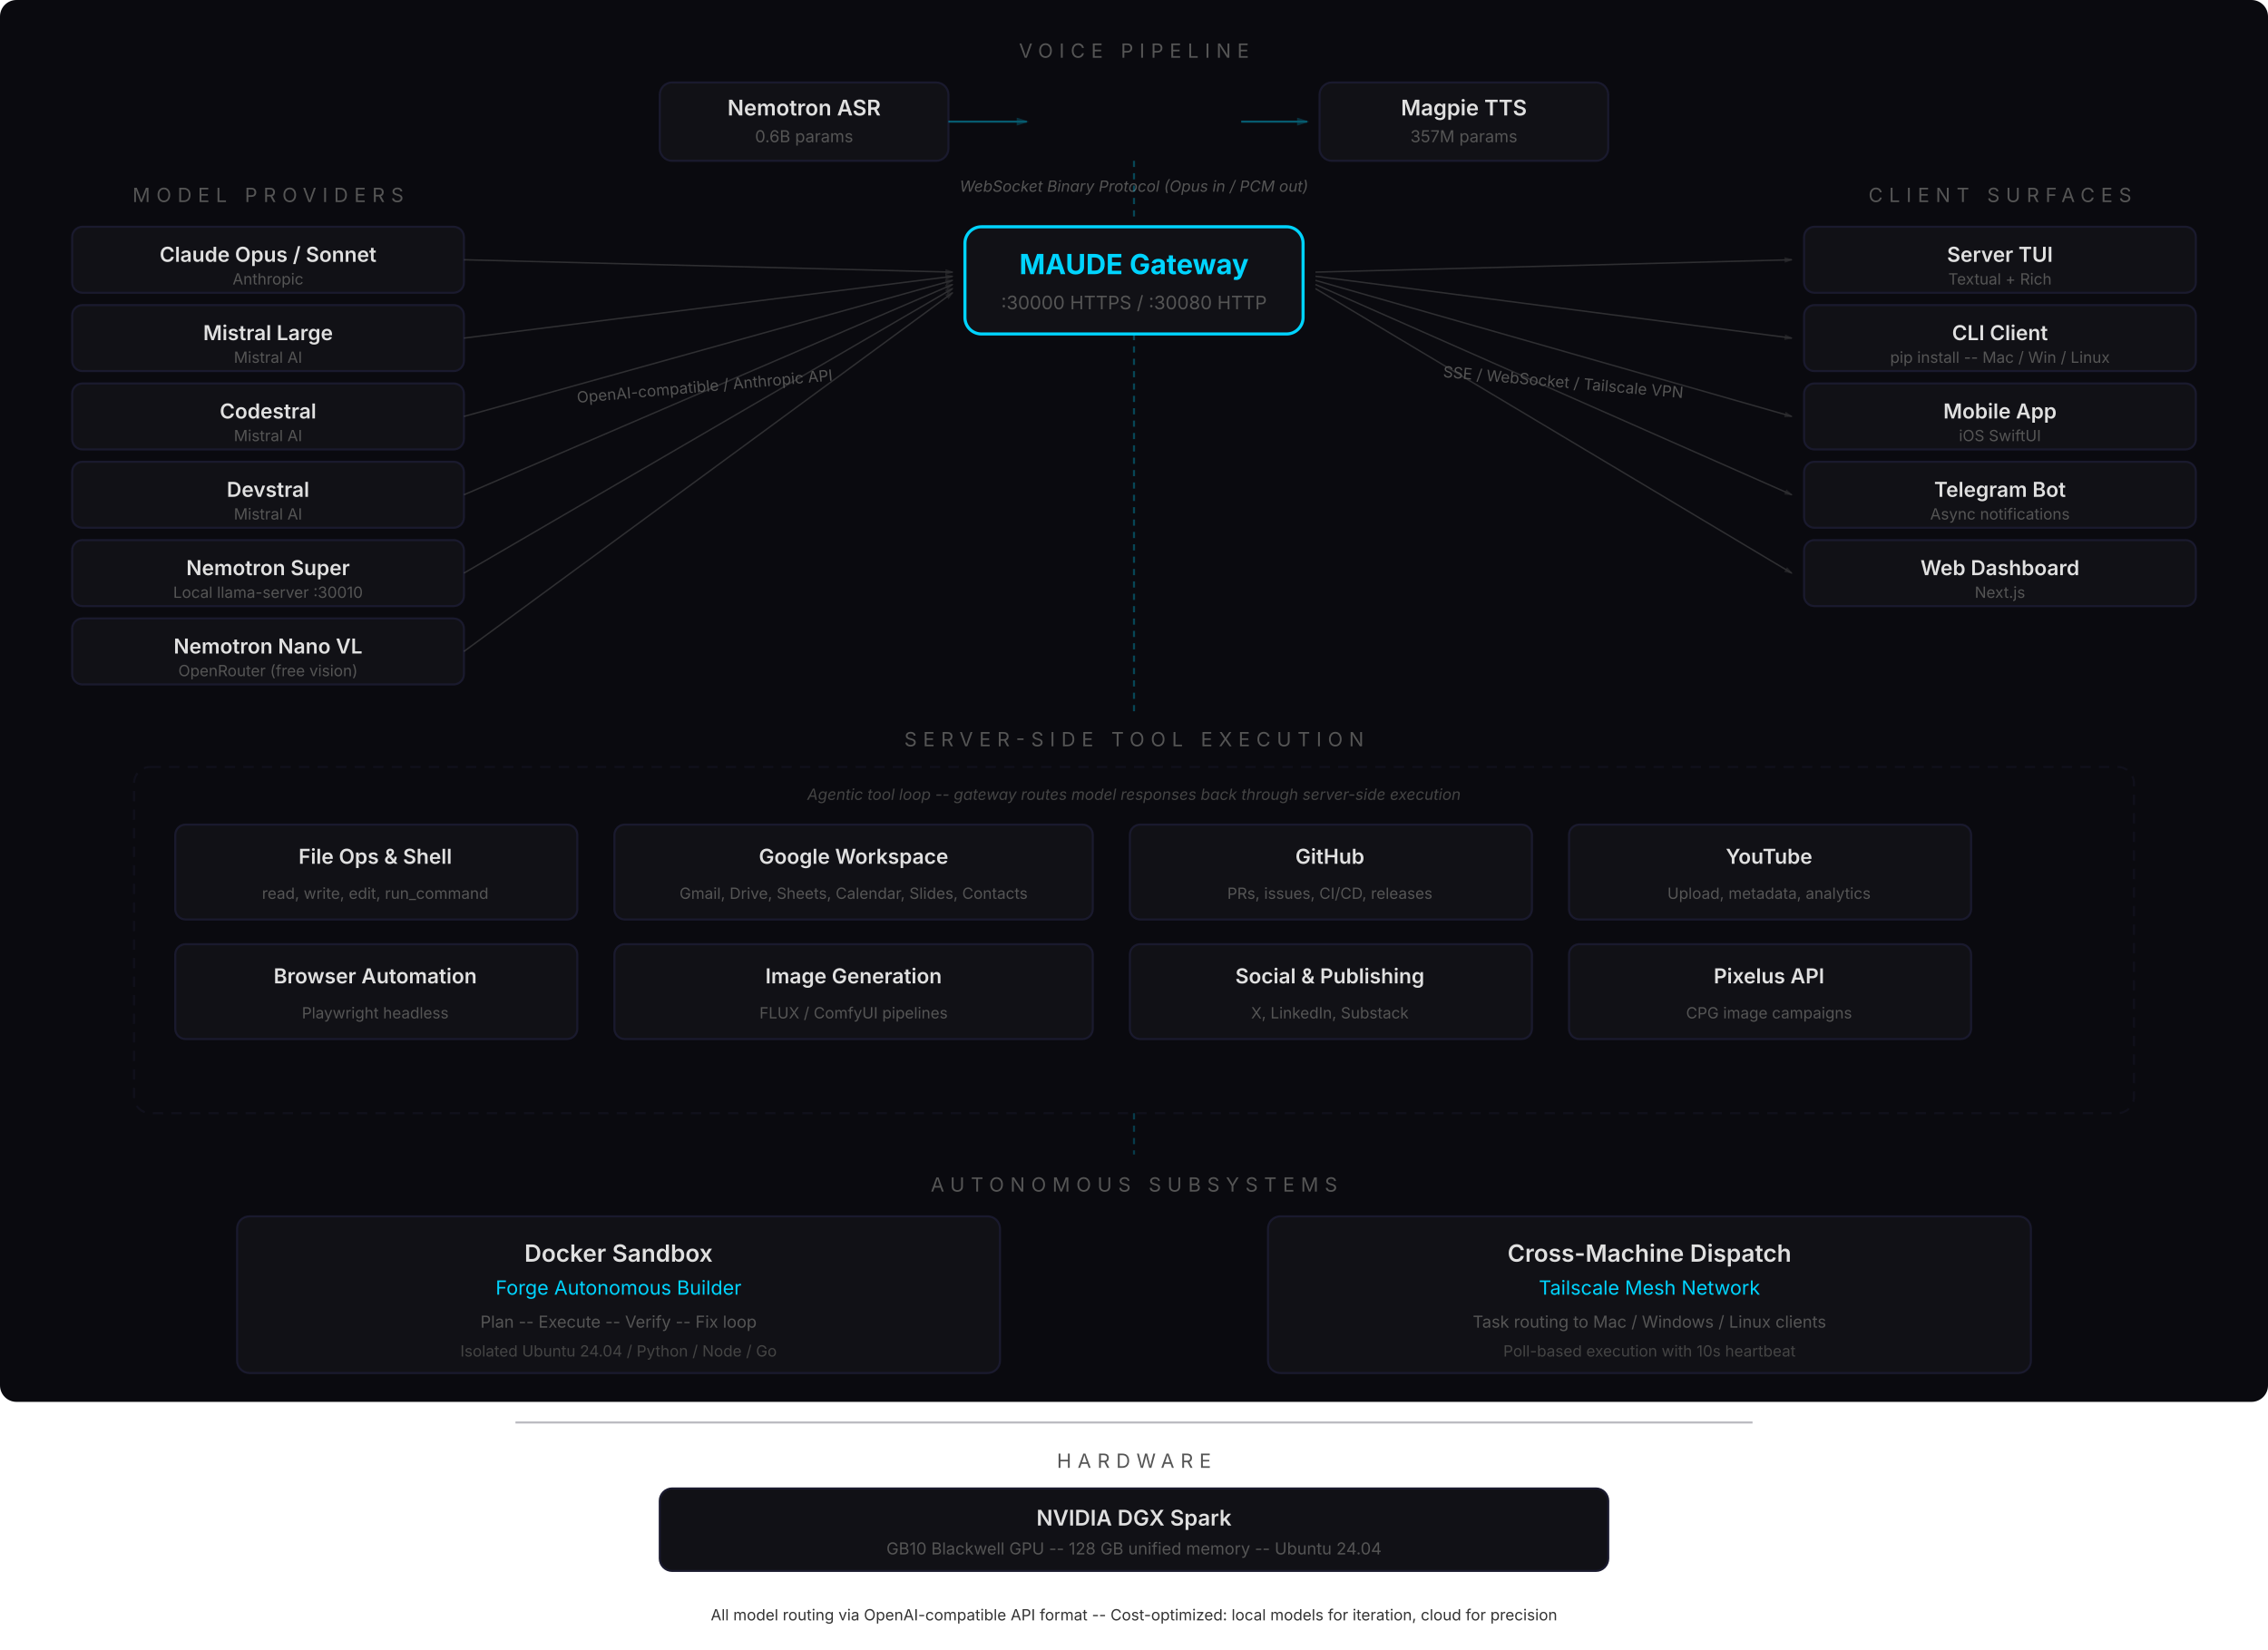
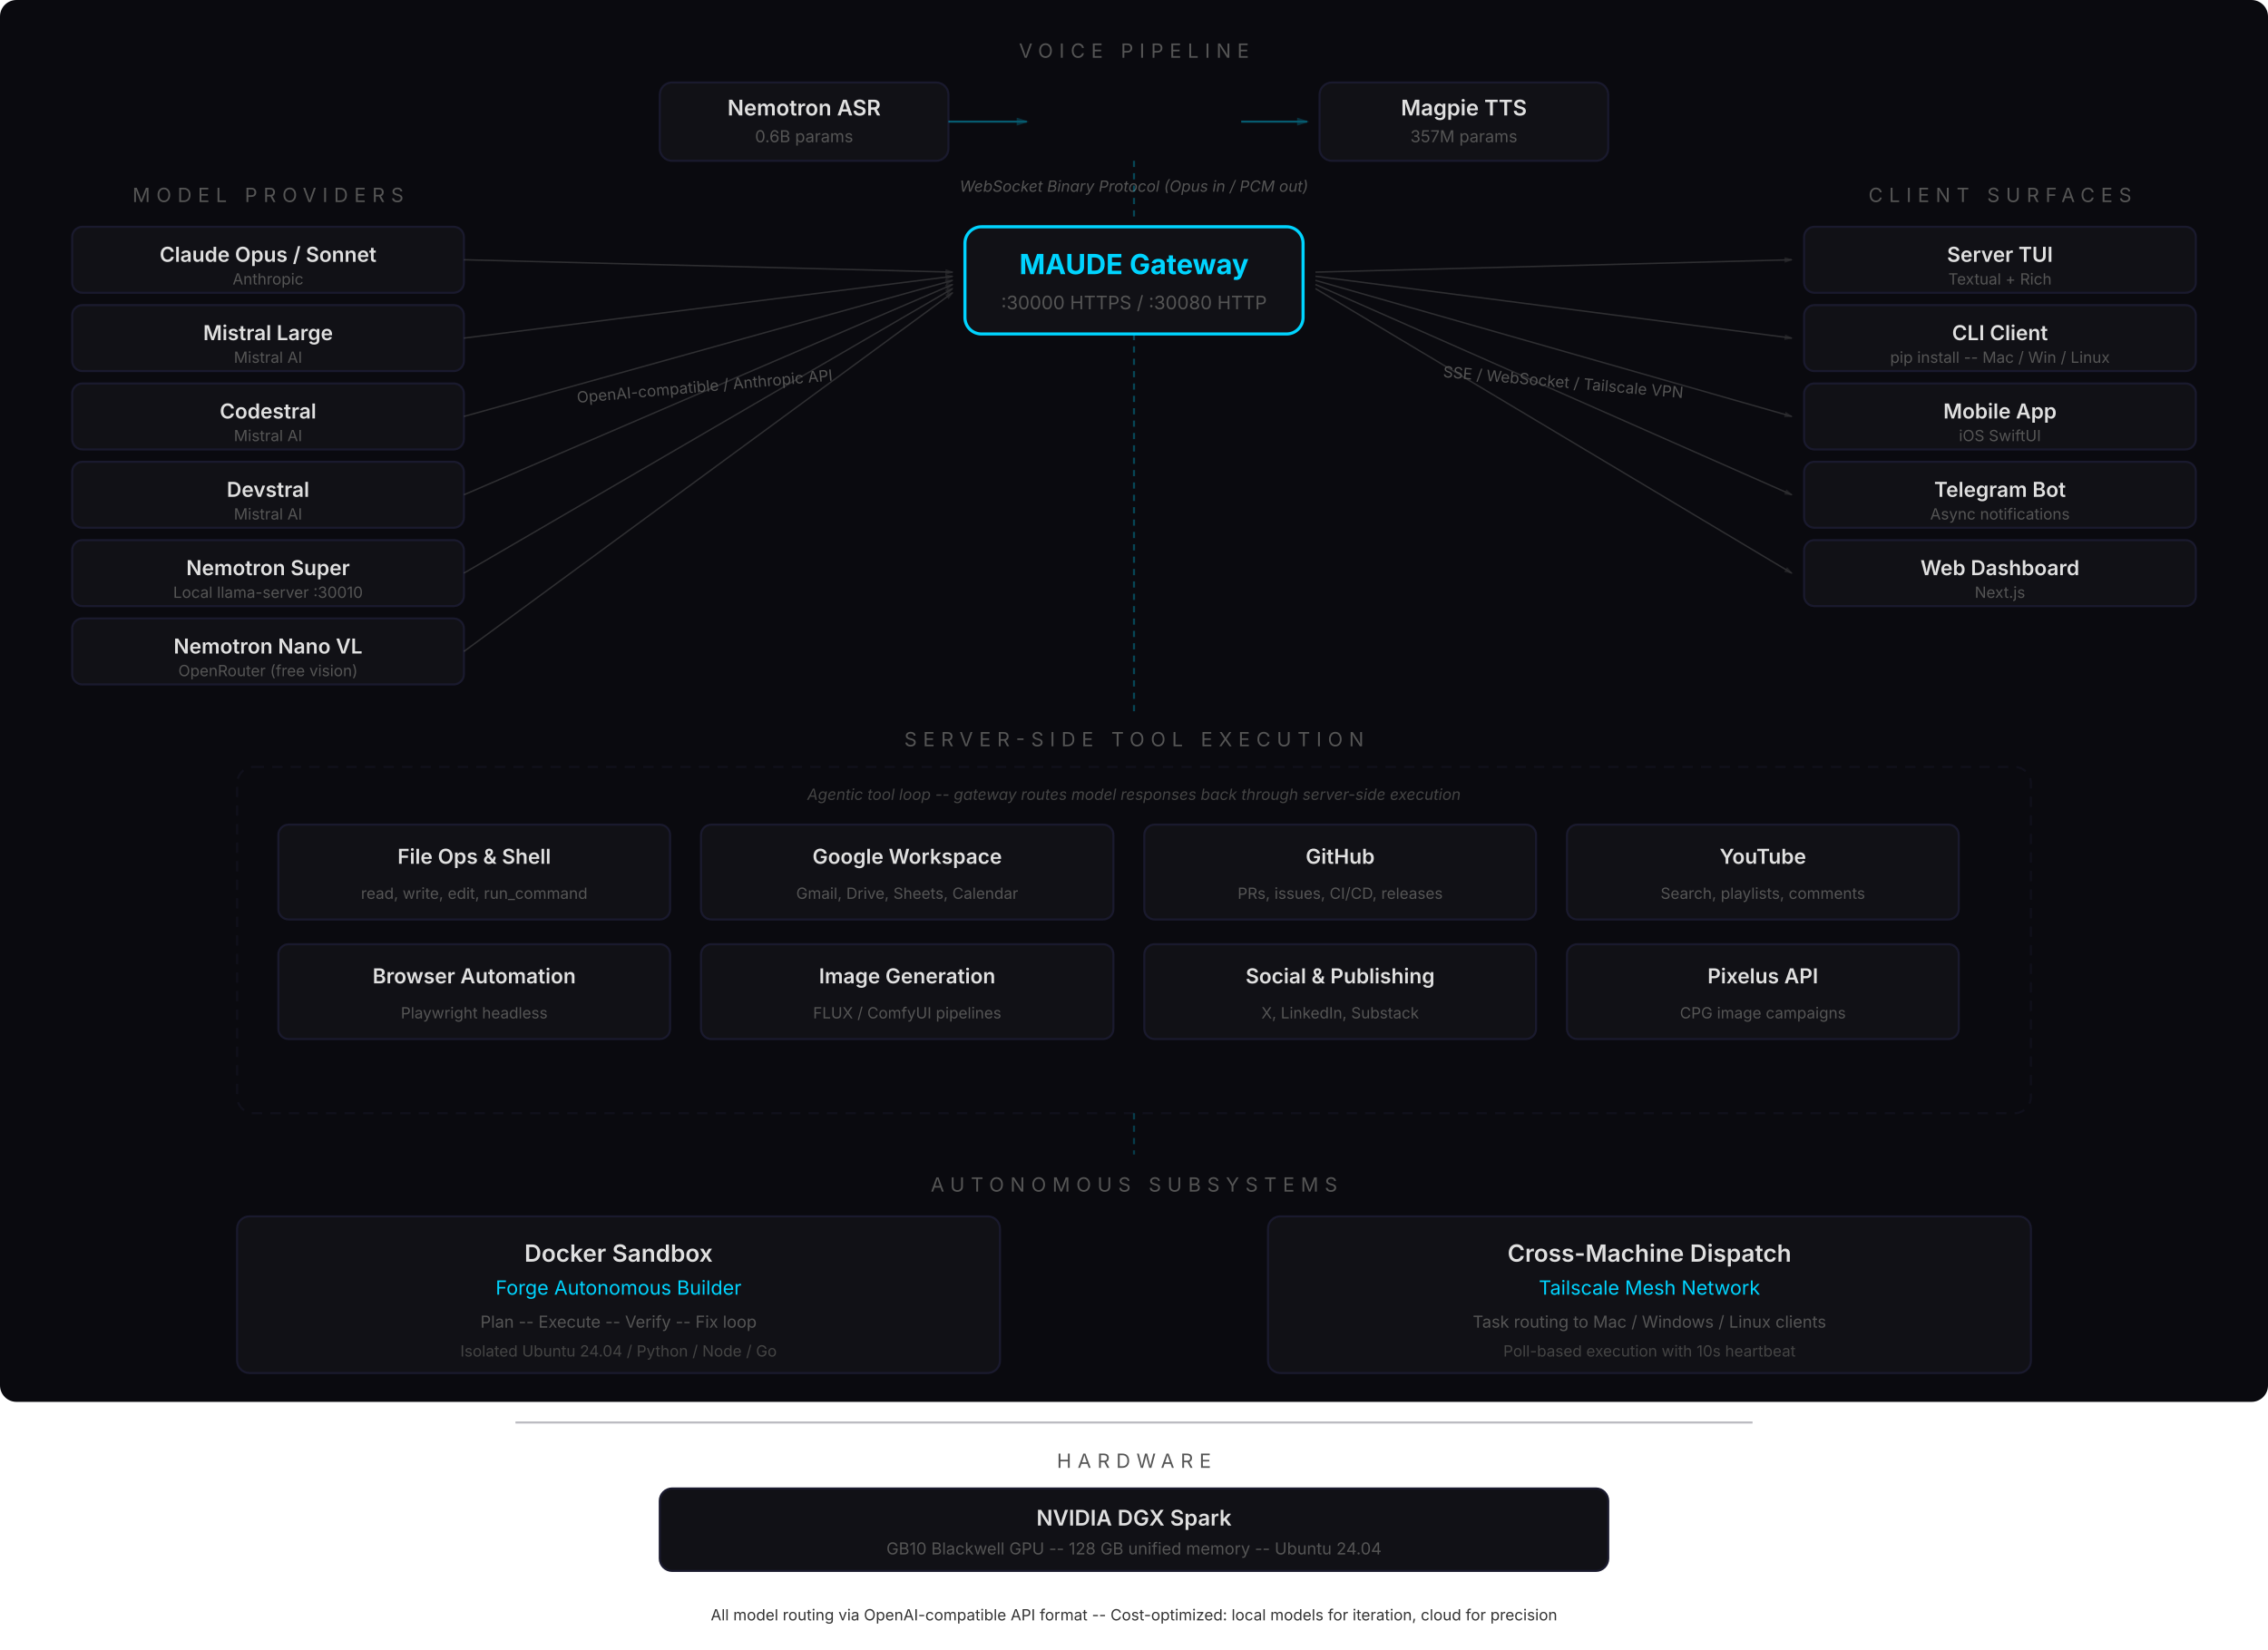
<svg xmlns="http://www.w3.org/2000/svg" viewBox="0 0 1100 800" width="1100" height="800" font-family="system-ui, -apple-system, sans-serif">
  <defs>
    <marker id="arrow" markerWidth="6" markerHeight="4" refX="5" refY="2" orient="auto">
      <path d="M0,0 L6,2 L0,4" fill="#666" opacity="0.6" />
    </marker>
    <marker id="arrow-cyan" markerWidth="6" markerHeight="4" refX="5" refY="2" orient="auto">
      <path d="M0,0 L6,2 L0,4" fill="#00d4ff" opacity="0.5" />
    </marker>
  </defs>
  <rect width="1100" height="680" fill="#0a0a0f" rx="8" />
  <text x="550" y="28" fill="#555" font-size="9.5" text-anchor="middle" letter-spacing="3">VOICE PIPELINE</text>
  <rect x="320" y="40" width="140" height="38" rx="6" fill="#111116" stroke="#1a1a2e" stroke-width="1" />
  <text x="390" y="56" fill="#e0e0e0" font-size="10.5" text-anchor="middle" font-weight="600">Nemotron ASR</text>
  <text x="390" y="69" fill="#555" font-size="8" text-anchor="middle">0.6B params</text>
  <rect x="640" y="40" width="140" height="38" rx="6" fill="#111116" stroke="#1a1a2e" stroke-width="1" />
  <text x="710" y="56" fill="#e0e0e0" font-size="10.5" text-anchor="middle" font-weight="600">Magpie TTS</text>
  <text x="710" y="69" fill="#555" font-size="8" text-anchor="middle">357M params</text>
  <line x1="460" y1="59" x2="498" y2="59" stroke="#00d4ff" stroke-width="1" opacity="0.4" marker-end="url(#arrow-cyan)" />
  <line x1="602" y1="59" x2="634" y2="59" stroke="#00d4ff" stroke-width="1" opacity="0.4" marker-end="url(#arrow-cyan)" />
  <text x="550" y="93" fill="#555" font-size="7.5" text-anchor="middle" font-style="italic">WebSocket Binary Protocol (Opus in / PCM out)</text>
  <line x1="550" y1="78" x2="550" y2="108" stroke="#00d4ff" stroke-width="1" stroke-dasharray="3,3" opacity="0.3" />
  <rect x="468" y="110" width="164" height="52" rx="8" fill="#111116" stroke="#00d4ff" stroke-width="1.5" />
  <text x="550" y="133" fill="#00d4ff" font-size="13.5" text-anchor="middle" font-weight="700">MAUDE Gateway</text>
  <text x="550" y="150" fill="#555" font-size="9" text-anchor="middle">:30000 HTTPS  /  :30080 HTTP</text>
  <text x="130" y="98" fill="#555" font-size="9.5" text-anchor="middle" letter-spacing="3">MODEL PROVIDERS</text>
  <rect x="35" y="110" width="190" height="32" rx="5" fill="#111116" stroke="#1a1a2e" stroke-width="1" />
  <text x="130" y="127" fill="#e0e0e0" font-size="10" text-anchor="middle" font-weight="600">Claude Opus / Sonnet</text>
  <text x="130" y="138" fill="#555" font-size="7.5" text-anchor="middle">Anthropic</text>
  <rect x="35" y="148" width="190" height="32" rx="5" fill="#111116" stroke="#1a1a2e" stroke-width="1" />
  <text x="130" y="165" fill="#e0e0e0" font-size="10" text-anchor="middle" font-weight="600">Mistral Large</text>
  <text x="130" y="176" fill="#555" font-size="7.5" text-anchor="middle">Mistral AI</text>
  <rect x="35" y="186" width="190" height="32" rx="5" fill="#111116" stroke="#1a1a2e" stroke-width="1" />
  <text x="130" y="203" fill="#e0e0e0" font-size="10" text-anchor="middle" font-weight="600">Codestral</text>
  <text x="130" y="214" fill="#555" font-size="7.5" text-anchor="middle">Mistral AI</text>
  <rect x="35" y="224" width="190" height="32" rx="5" fill="#111116" stroke="#1a1a2e" stroke-width="1" />
  <text x="130" y="241" fill="#e0e0e0" font-size="10" text-anchor="middle" font-weight="600">Devstral</text>
  <text x="130" y="252" fill="#555" font-size="7.5" text-anchor="middle">Mistral AI</text>
  <rect x="35" y="262" width="190" height="32" rx="5" fill="#111116" stroke="#1a1a2e" stroke-width="1" />
  <text x="130" y="279" fill="#e0e0e0" font-size="10" text-anchor="middle" font-weight="600">Nemotron Super</text>
  <text x="130" y="290" fill="#555" font-size="7.5" text-anchor="middle">Local llama-server :30010</text>
  <rect x="35" y="300" width="190" height="32" rx="5" fill="#111116" stroke="#1a1a2e" stroke-width="1" />
  <text x="130" y="317" fill="#e0e0e0" font-size="10" text-anchor="middle" font-weight="600">Nemotron Nano VL</text>
  <text x="130" y="328" fill="#555" font-size="7.5" text-anchor="middle">OpenRouter (free vision)</text>
  <line x1="225" y1="126" x2="462" y2="132" stroke="#666" stroke-width="0.7" opacity="0.4" marker-end="url(#arrow)" />
  <line x1="225" y1="164" x2="462" y2="134" stroke="#666" stroke-width="0.7" opacity="0.4" marker-end="url(#arrow)" />
  <line x1="225" y1="202" x2="462" y2="136" stroke="#666" stroke-width="0.7" opacity="0.4" marker-end="url(#arrow)" />
  <line x1="225" y1="240" x2="462" y2="138" stroke="#666" stroke-width="0.7" opacity="0.4" marker-end="url(#arrow)" />
  <line x1="225" y1="278" x2="462" y2="140" stroke="#666" stroke-width="0.7" opacity="0.4" marker-end="url(#arrow)" />
  <line x1="225" y1="316" x2="462" y2="142" stroke="#666" stroke-width="0.7" opacity="0.4" marker-end="url(#arrow)" />
  <text x="342" y="190" fill="#555" font-size="7.5" text-anchor="middle" transform="rotate(-5, 342, 190)">OpenAI-compatible / Anthropic API</text>
  <text x="970" y="98" fill="#555" font-size="9.5" text-anchor="middle" letter-spacing="3">CLIENT SURFACES</text>
  <rect x="875" y="110" width="190" height="32" rx="5" fill="#111116" stroke="#1a1a2e" stroke-width="1" />
  <text x="970" y="127" fill="#e0e0e0" font-size="10" text-anchor="middle" font-weight="600">Server TUI</text>
  <text x="970" y="138" fill="#555" font-size="7.5" text-anchor="middle">Textual + Rich</text>
  <rect x="875" y="148" width="190" height="32" rx="5" fill="#111116" stroke="#1a1a2e" stroke-width="1" />
  <text x="970" y="165" fill="#e0e0e0" font-size="10" text-anchor="middle" font-weight="600">CLI Client</text>
  <text x="970" y="176" fill="#555" font-size="7.5" text-anchor="middle">pip install -- Mac / Win / Linux</text>
  <rect x="875" y="186" width="190" height="32" rx="5" fill="#111116" stroke="#1a1a2e" stroke-width="1" />
  <text x="970" y="203" fill="#e0e0e0" font-size="10" text-anchor="middle" font-weight="600">Mobile App</text>
  <text x="970" y="214" fill="#555" font-size="7.5" text-anchor="middle">iOS SwiftUI</text>
  <rect x="875" y="224" width="190" height="32" rx="5" fill="#111116" stroke="#1a1a2e" stroke-width="1" />
  <text x="970" y="241" fill="#e0e0e0" font-size="10" text-anchor="middle" font-weight="600">Telegram Bot</text>
  <text x="970" y="252" fill="#555" font-size="7.5" text-anchor="middle">Async notifications</text>
  <rect x="875" y="262" width="190" height="32" rx="5" fill="#111116" stroke="#1a1a2e" stroke-width="1" />
  <text x="970" y="279" fill="#e0e0e0" font-size="10" text-anchor="middle" font-weight="600">Web Dashboard</text>
  <text x="970" y="290" fill="#555" font-size="7.5" text-anchor="middle">Next.js</text>
  <line x1="638" y1="132" x2="869" y2="126" stroke="#666" stroke-width="0.7" opacity="0.4" marker-end="url(#arrow)" />
  <line x1="638" y1="134" x2="869" y2="164" stroke="#666" stroke-width="0.7" opacity="0.4" marker-end="url(#arrow)" />
  <line x1="638" y1="136" x2="869" y2="202" stroke="#666" stroke-width="0.7" opacity="0.4" marker-end="url(#arrow)" />
  <line x1="638" y1="138" x2="869" y2="240" stroke="#666" stroke-width="0.7" opacity="0.4" marker-end="url(#arrow)" />
  <line x1="638" y1="140" x2="869" y2="278" stroke="#666" stroke-width="0.7" opacity="0.4" marker-end="url(#arrow)" />
  <text x="758" y="188" fill="#555" font-size="7.5" text-anchor="middle" transform="rotate(5, 758, 188)">SSE / WebSocket / Tailscale VPN</text>
  <line x1="550" y1="162" x2="550" y2="346" stroke="#00d4ff" stroke-width="1" stroke-dasharray="3,3" opacity="0.3" />
  <text x="550" y="362" fill="#555" font-size="9.5" text-anchor="middle" letter-spacing="3">SERVER-SIDE TOOL EXECUTION</text>
-   <rect x="65" y="372" width="970" height="168" rx="8" fill="none" stroke="#1a1a2e" stroke-width="1" stroke-dasharray="5,4" opacity="0.4" />
+   <rect x="115" y="372" width="870" height="168" rx="8" fill="none" stroke="#1a1a2e" stroke-width="1" stroke-dasharray="5,4" opacity="0.4" />
  <text x="550" y="388" fill="#444" font-size="7.5" text-anchor="middle" font-style="italic">Agentic tool loop -- gateway routes model responses back through server-side execution</text>
-   <rect x="85" y="400" width="195" height="46" rx="5" fill="#111116" stroke="#1a1a2e" stroke-width="1" />
-   <text x="182" y="419" fill="#e0e0e0" font-size="10" text-anchor="middle" font-weight="600">File Ops &amp; Shell</text>
-   <text x="182" y="436" fill="#555" font-size="7.5" text-anchor="middle">read, write, edit, run_command</text>
-   <rect x="298" y="400" width="232" height="46" rx="5" fill="#111116" stroke="#1a1a2e" stroke-width="1" />
-   <text x="414" y="419" fill="#e0e0e0" font-size="10" text-anchor="middle" font-weight="600">Google Workspace</text>
-   <text x="414" y="436" fill="#555" font-size="7.5" text-anchor="middle">Gmail, Drive, Sheets, Calendar, Slides, Contacts</text>
-   <rect x="548" y="400" width="195" height="46" rx="5" fill="#111116" stroke="#1a1a2e" stroke-width="1" />
-   <text x="645" y="419" fill="#e0e0e0" font-size="10" text-anchor="middle" font-weight="600">GitHub</text>
-   <text x="645" y="436" fill="#555" font-size="7.5" text-anchor="middle">PRs, issues, CI/CD, releases</text>
-   <rect x="761" y="400" width="195" height="46" rx="5" fill="#111116" stroke="#1a1a2e" stroke-width="1" />
-   <text x="858" y="419" fill="#e0e0e0" font-size="10" text-anchor="middle" font-weight="600">YouTube</text>
-   <text x="858" y="436" fill="#555" font-size="7.5" text-anchor="middle">Upload, metadata, analytics</text>
-   <rect x="85" y="458" width="195" height="46" rx="5" fill="#111116" stroke="#1a1a2e" stroke-width="1" />
-   <text x="182" y="477" fill="#e0e0e0" font-size="10" text-anchor="middle" font-weight="600">Browser Automation</text>
-   <text x="182" y="494" fill="#555" font-size="7.5" text-anchor="middle">Playwright headless</text>
-   <rect x="298" y="458" width="232" height="46" rx="5" fill="#111116" stroke="#1a1a2e" stroke-width="1" />
-   <text x="414" y="477" fill="#e0e0e0" font-size="10" text-anchor="middle" font-weight="600">Image Generation</text>
-   <text x="414" y="494" fill="#555" font-size="7.5" text-anchor="middle">FLUX / ComfyUI pipelines</text>
-   <rect x="548" y="458" width="195" height="46" rx="5" fill="#111116" stroke="#1a1a2e" stroke-width="1" />
-   <text x="645" y="477" fill="#e0e0e0" font-size="10" text-anchor="middle" font-weight="600">Social &amp; Publishing</text>
-   <text x="645" y="494" fill="#555" font-size="7.5" text-anchor="middle">X, LinkedIn, Substack</text>
-   <rect x="761" y="458" width="195" height="46" rx="5" fill="#111116" stroke="#1a1a2e" stroke-width="1" />
-   <text x="858" y="477" fill="#e0e0e0" font-size="10" text-anchor="middle" font-weight="600">Pixelus API</text>
-   <text x="858" y="494" fill="#555" font-size="7.5" text-anchor="middle">CPG image campaigns</text>
+   <rect x="135" y="400" width="190" height="46" rx="5" fill="#111116" stroke="#1a1a2e" stroke-width="1" />
+   <text x="230" y="419" fill="#e0e0e0" font-size="10" text-anchor="middle" font-weight="600">File Ops &amp; Shell</text>
+   <text x="230" y="436" fill="#555" font-size="7.5" text-anchor="middle">read, write, edit, run_command</text>
+   <rect x="340" y="400" width="200" height="46" rx="5" fill="#111116" stroke="#1a1a2e" stroke-width="1" />
+   <text x="440" y="419" fill="#e0e0e0" font-size="10" text-anchor="middle" font-weight="600">Google Workspace</text>
+   <text x="440" y="436" fill="#555" font-size="7.5" text-anchor="middle">Gmail, Drive, Sheets, Calendar</text>
+   <rect x="555" y="400" width="190" height="46" rx="5" fill="#111116" stroke="#1a1a2e" stroke-width="1" />
+   <text x="650" y="419" fill="#e0e0e0" font-size="10" text-anchor="middle" font-weight="600">GitHub</text>
+   <text x="650" y="436" fill="#555" font-size="7.5" text-anchor="middle">PRs, issues, CI/CD, releases</text>
+   <rect x="760" y="400" width="190" height="46" rx="5" fill="#111116" stroke="#1a1a2e" stroke-width="1" />
+   <text x="855" y="419" fill="#e0e0e0" font-size="10" text-anchor="middle" font-weight="600">YouTube</text>
+   <text x="855" y="436" fill="#555" font-size="7.5" text-anchor="middle">Search, playlists, comments</text>
+   <rect x="135" y="458" width="190" height="46" rx="5" fill="#111116" stroke="#1a1a2e" stroke-width="1" />
+   <text x="230" y="477" fill="#e0e0e0" font-size="10" text-anchor="middle" font-weight="600">Browser Automation</text>
+   <text x="230" y="494" fill="#555" font-size="7.5" text-anchor="middle">Playwright headless</text>
+   <rect x="340" y="458" width="200" height="46" rx="5" fill="#111116" stroke="#1a1a2e" stroke-width="1" />
+   <text x="440" y="477" fill="#e0e0e0" font-size="10" text-anchor="middle" font-weight="600">Image Generation</text>
+   <text x="440" y="494" fill="#555" font-size="7.5" text-anchor="middle">FLUX / ComfyUI pipelines</text>
+   <rect x="555" y="458" width="190" height="46" rx="5" fill="#111116" stroke="#1a1a2e" stroke-width="1" />
+   <text x="650" y="477" fill="#e0e0e0" font-size="10" text-anchor="middle" font-weight="600">Social &amp; Publishing</text>
+   <text x="650" y="494" fill="#555" font-size="7.5" text-anchor="middle">X, LinkedIn, Substack</text>
+   <rect x="760" y="458" width="190" height="46" rx="5" fill="#111116" stroke="#1a1a2e" stroke-width="1" />
+   <text x="855" y="477" fill="#e0e0e0" font-size="10" text-anchor="middle" font-weight="600">Pixelus API</text>
+   <text x="855" y="494" fill="#555" font-size="7.5" text-anchor="middle">CPG image campaigns</text>
  <line x1="550" y1="540" x2="550" y2="560" stroke="#00d4ff" stroke-width="1" stroke-dasharray="3,3" opacity="0.25" />
  <text x="550" y="578" fill="#555" font-size="9.5" text-anchor="middle" letter-spacing="3">AUTONOMOUS SUBSYSTEMS</text>
  <rect x="115" y="590" width="370" height="76" rx="6" fill="#111116" stroke="#1a1a2e" stroke-width="1" />
  <text x="300" y="612" fill="#e0e0e0" font-size="11.5" text-anchor="middle" font-weight="600">Docker Sandbox</text>
  <text x="300" y="628" fill="#00d4ff" font-size="9.5" text-anchor="middle">Forge Autonomous Builder</text>
  <text x="300" y="644" fill="#555" font-size="8" text-anchor="middle">Plan -- Execute -- Verify -- Fix loop</text>
  <text x="300" y="658" fill="#444" font-size="7.5" text-anchor="middle">Isolated Ubuntu 24.04 / Python / Node / Go</text>
  <rect x="615" y="590" width="370" height="76" rx="6" fill="#111116" stroke="#1a1a2e" stroke-width="1" />
  <text x="800" y="612" fill="#e0e0e0" font-size="11.5" text-anchor="middle" font-weight="600">Cross-Machine Dispatch</text>
  <text x="800" y="628" fill="#00d4ff" font-size="9.5" text-anchor="middle">Tailscale Mesh Network</text>
  <text x="800" y="644" fill="#555" font-size="8" text-anchor="middle">Task routing to Mac / Windows / Linux clients</text>
  <text x="800" y="658" fill="#444" font-size="7.5" text-anchor="middle">Poll-based execution with 10s heartbeat</text>
  <line x1="250" y1="690" x2="850" y2="690" stroke="#1a1a2e" stroke-width="1" opacity="0.3" />
  <text x="550" y="712" fill="#555" font-size="9.5" text-anchor="middle" letter-spacing="3">HARDWARE</text>
  <rect x="320" y="722" width="460" height="40" rx="6" fill="#111116" stroke="#1a1a2e" stroke-width="1" />
  <text x="550" y="740" fill="#e0e0e0" font-size="10.5" text-anchor="middle" font-weight="600">NVIDIA DGX Spark</text>
  <text x="550" y="754" fill="#555" font-size="8" text-anchor="middle">GB10 Blackwell GPU  --  128 GB unified memory  --  Ubuntu 24.04</text>
  <text x="550" y="786" fill="#333" font-size="7.5" text-anchor="middle">All model routing via OpenAI-compatible API format  --  Cost-optimized: local models for iteration, cloud for precision</text>
</svg>
